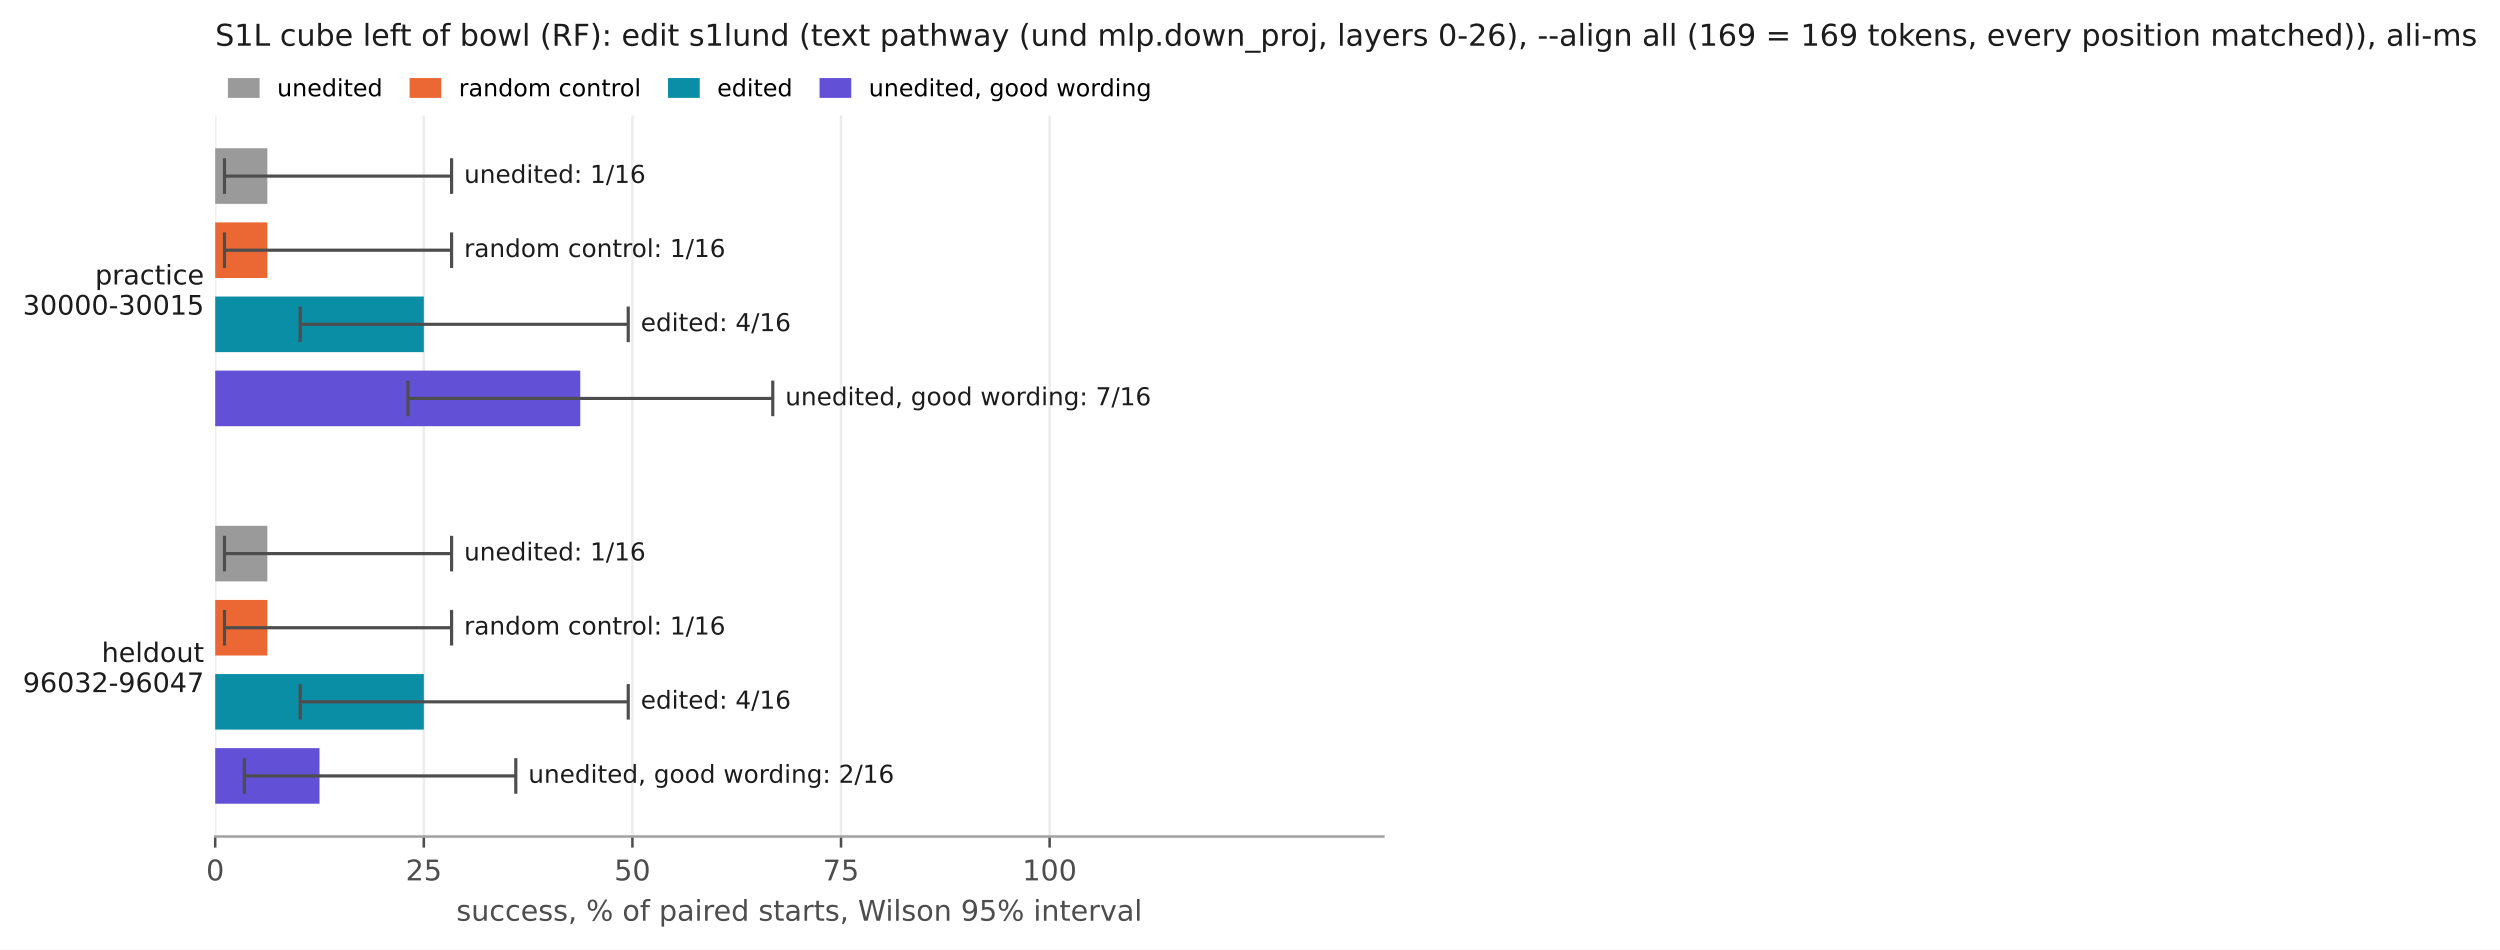
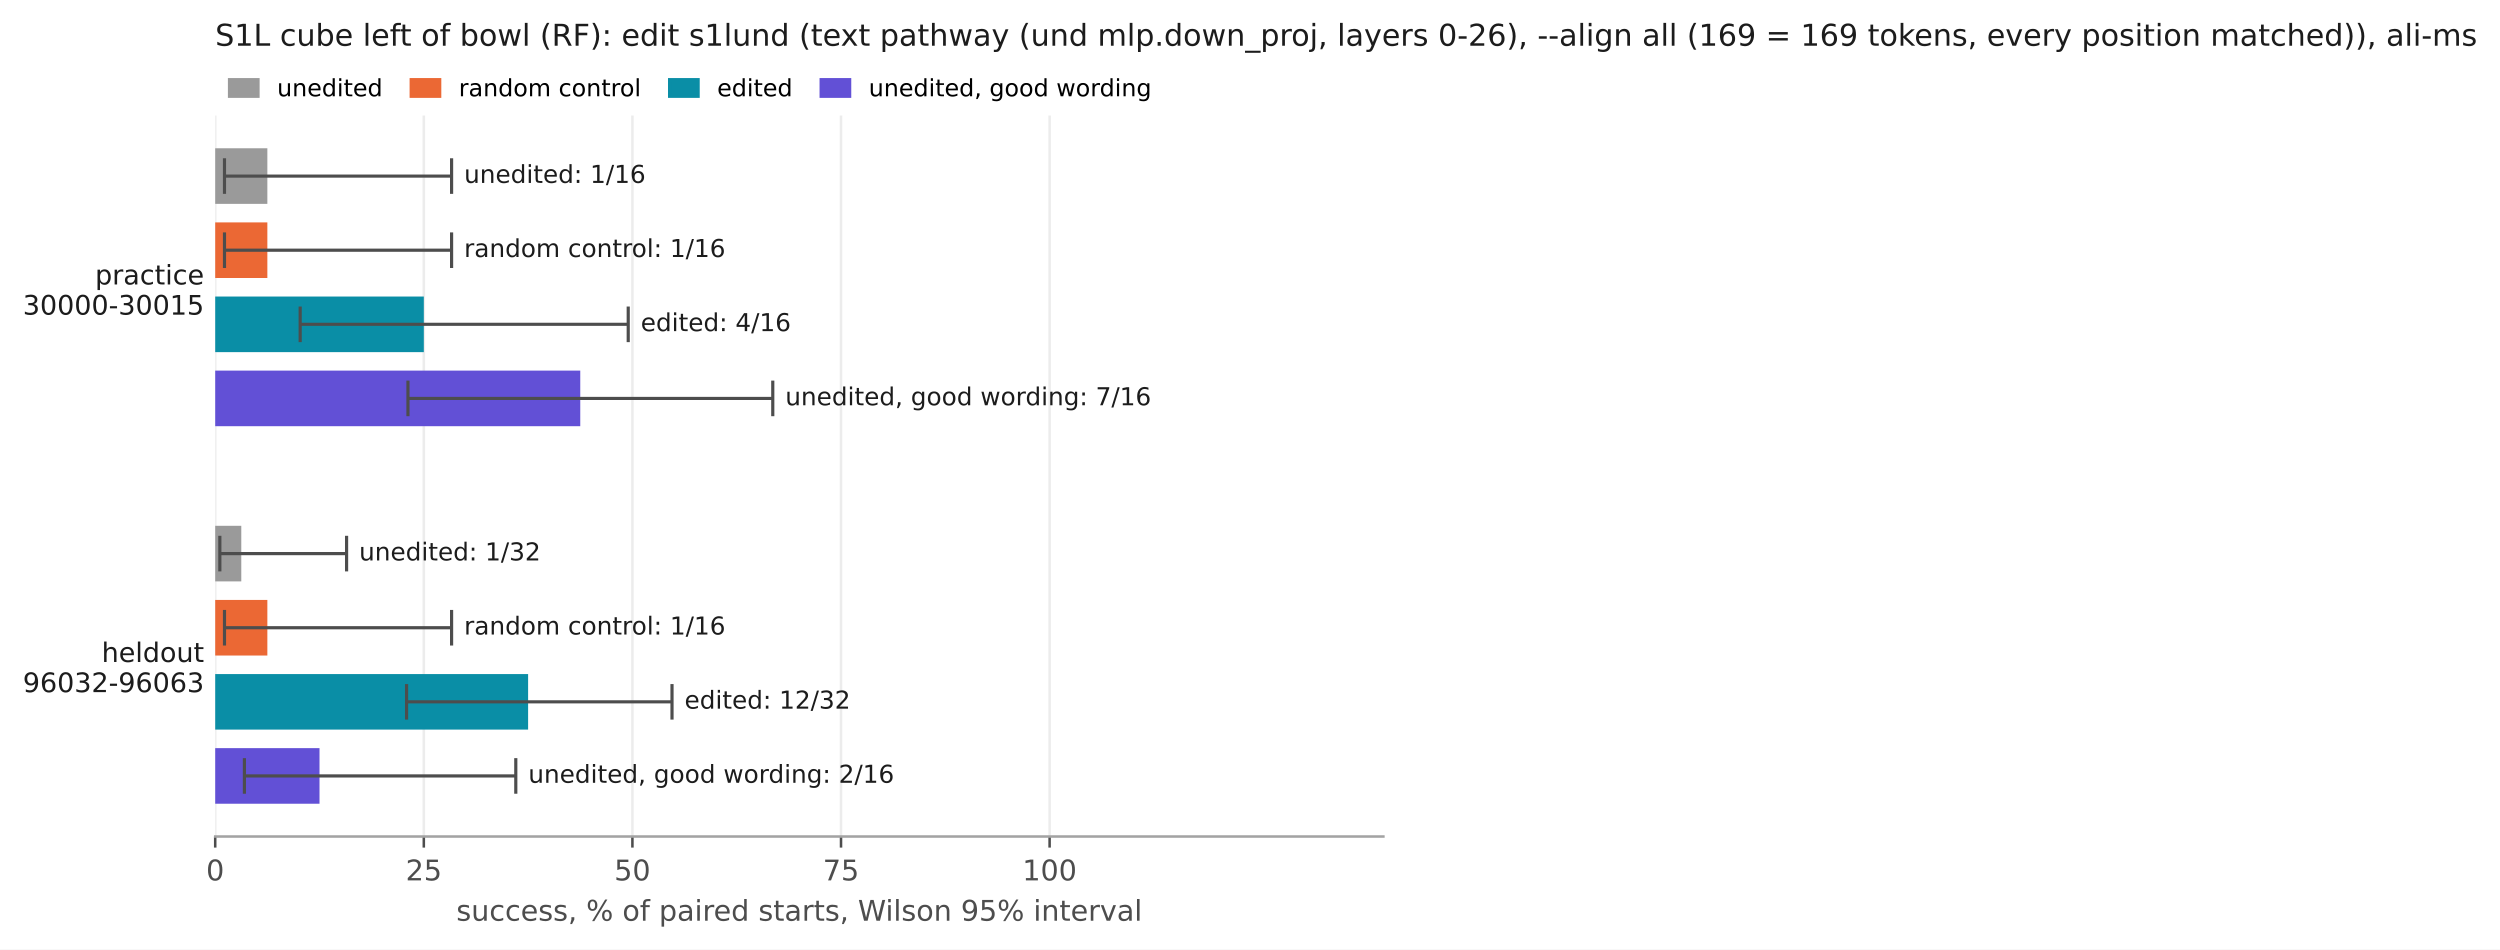
<svg xmlns="http://www.w3.org/2000/svg" xmlns:xlink="http://www.w3.org/1999/xlink" width="788.158pt" height="299.343pt" viewBox="0 0 788.158 299.343" version="1.1">
  <defs>
    <style type="text/css">*{stroke-linejoin: round; stroke-linecap: butt}</style>
  </defs>
  <g id="figure_1">
    <g id="patch_1">
      <path d="M 0 299.343  L 788.158 299.343  L 788.158 -0  L 0 -0  z " style="fill: #ffffff" />
    </g>
    <g id="axes_1">
      <g id="patch_2">
        <path d="M 67.848 263.723  L 436.128 263.723  L 436.128 36.419  L 67.848 36.419  z " style="fill: #ffffff" />
      </g>
      <g id="matplotlib.axis_1">
        <g id="xtick_1">
          <g id="line2d_1">
-             <path d="M 67.848 263.723  L 67.848 36.419  " clip-path="url(#pdd1602ddc4)" style="fill: none; stroke: #ececec; stroke-width: 0.8; stroke-linecap: square" />
+             <path d="M 67.848 263.723  L 67.848 36.419  " clip-path="url(#p7125df4270)" style="fill: none; stroke: #ececec; stroke-width: 0.8; stroke-linecap: square" />
          </g>
          <g id="line2d_2">
            <defs>
-               <path id="mcd341d2d74" d="M 0 0  L 0 3.5  " style="stroke: #4d4d4d; stroke-width: 0.8" />
+               <path id="m5788b84824" d="M 0 0  L 0 3.5  " style="stroke: #4d4d4d; stroke-width: 0.8" />
            </defs>
            <g>
-               <use xlink:href="#mcd341d2d74" x="67.848" y="263.723" style="fill: #4d4d4d; stroke: #4d4d4d; stroke-width: 0.8" />
+               <use xlink:href="#m5788b84824" x="67.848" y="263.723" style="fill: #4d4d4d; stroke: #4d4d4d; stroke-width: 0.8" />
            </g>
          </g>
          <g id="text_1">
            <text style="font-size: 9px; font-family: 'DejaVu Sans'; text-anchor: middle; fill: #4d4d4d" x="67.848" y="277.561" transform="rotate(-0 67.84789 277.5611)">0</text>
          </g>
        </g>
        <g id="xtick_2">
          <g id="line2d_3">
-             <path d="M 133.612 263.723  L 133.612 36.419  " clip-path="url(#pdd1602ddc4)" style="fill: none; stroke: #ececec; stroke-width: 0.8; stroke-linecap: square" />
+             <path d="M 133.612 263.723  L 133.612 36.419  " clip-path="url(#p7125df4270)" style="fill: none; stroke: #ececec; stroke-width: 0.8; stroke-linecap: square" />
          </g>
          <g id="line2d_4">
            <g>
-               <use xlink:href="#mcd341d2d74" x="133.612" y="263.723" style="fill: #4d4d4d; stroke: #4d4d4d; stroke-width: 0.8" />
+               <use xlink:href="#m5788b84824" x="133.612" y="263.723" style="fill: #4d4d4d; stroke: #4d4d4d; stroke-width: 0.8" />
            </g>
          </g>
          <g id="text_2">
            <text style="font-size: 9px; font-family: 'DejaVu Sans'; text-anchor: middle; fill: #4d4d4d" x="133.612" y="277.561" transform="rotate(-0 133.6122 277.5611)">25</text>
          </g>
        </g>
        <g id="xtick_3">
          <g id="line2d_5">
-             <path d="M 199.376 263.723  L 199.376 36.419  " clip-path="url(#pdd1602ddc4)" style="fill: none; stroke: #ececec; stroke-width: 0.8; stroke-linecap: square" />
+             <path d="M 199.376 263.723  L 199.376 36.419  " clip-path="url(#p7125df4270)" style="fill: none; stroke: #ececec; stroke-width: 0.8; stroke-linecap: square" />
          </g>
          <g id="line2d_6">
            <g>
-               <use xlink:href="#mcd341d2d74" x="199.376" y="263.723" style="fill: #4d4d4d; stroke: #4d4d4d; stroke-width: 0.8" />
+               <use xlink:href="#m5788b84824" x="199.376" y="263.723" style="fill: #4d4d4d; stroke: #4d4d4d; stroke-width: 0.8" />
            </g>
          </g>
          <g id="text_3">
            <text style="font-size: 9px; font-family: 'DejaVu Sans'; text-anchor: middle; fill: #4d4d4d" x="199.376" y="277.561" transform="rotate(-0 199.3765 277.5611)">50</text>
          </g>
        </g>
        <g id="xtick_4">
          <g id="line2d_7">
-             <path d="M 265.141 263.723  L 265.141 36.419  " clip-path="url(#pdd1602ddc4)" style="fill: none; stroke: #ececec; stroke-width: 0.8; stroke-linecap: square" />
+             <path d="M 265.141 263.723  L 265.141 36.419  " clip-path="url(#p7125df4270)" style="fill: none; stroke: #ececec; stroke-width: 0.8; stroke-linecap: square" />
          </g>
          <g id="line2d_8">
            <g>
-               <use xlink:href="#mcd341d2d74" x="265.141" y="263.723" style="fill: #4d4d4d; stroke: #4d4d4d; stroke-width: 0.8" />
+               <use xlink:href="#m5788b84824" x="265.141" y="263.723" style="fill: #4d4d4d; stroke: #4d4d4d; stroke-width: 0.8" />
            </g>
          </g>
          <g id="text_4">
            <text style="font-size: 9px; font-family: 'DejaVu Sans'; text-anchor: middle; fill: #4d4d4d" x="265.141" y="277.561" transform="rotate(-0 265.1407 277.5611)">75</text>
          </g>
        </g>
        <g id="xtick_5">
          <g id="line2d_9">
-             <path d="M 330.905 263.723  L 330.905 36.419  " clip-path="url(#pdd1602ddc4)" style="fill: none; stroke: #ececec; stroke-width: 0.8; stroke-linecap: square" />
+             <path d="M 330.905 263.723  L 330.905 36.419  " clip-path="url(#p7125df4270)" style="fill: none; stroke: #ececec; stroke-width: 0.8; stroke-linecap: square" />
          </g>
          <g id="line2d_10">
            <g>
-               <use xlink:href="#mcd341d2d74" x="330.905" y="263.723" style="fill: #4d4d4d; stroke: #4d4d4d; stroke-width: 0.8" />
+               <use xlink:href="#m5788b84824" x="330.905" y="263.723" style="fill: #4d4d4d; stroke: #4d4d4d; stroke-width: 0.8" />
            </g>
          </g>
          <g id="text_5">
            <text style="font-size: 9px; font-family: 'DejaVu Sans'; text-anchor: middle; fill: #4d4d4d" x="330.905" y="277.561" transform="rotate(-0 330.905 277.5611)">100</text>
          </g>
        </g>
        <g id="text_6">
          <text style="font-size: 9px; font-family: 'DejaVu Sans'; text-anchor: middle; fill: #4d4d4d" x="251.988" y="290.271" transform="rotate(-0 251.9879 290.2714)">success, % of paired starts, Wilson 95% interval</text>
        </g>
      </g>
      <g id="matplotlib.axis_2">
        <g id="ytick_1">
          <g id="line2d_11" />
          <g id="text_7">
            <text style="font-size: 8.5px; font-family: 'DejaVu Sans'; fill: #1c1c1c" transform="translate(32.0532 208.696)">heldout</text>
-             <text style="font-size: 8.5px; font-family: 'DejaVu Sans'; fill: #1c1c1c" transform="translate(7.2 218.2142)">96032-96047</text>
+             <text style="font-size: 8.5px; font-family: 'DejaVu Sans'; fill: #1c1c1c" transform="translate(7.2 218.2142)">96032-96063</text>
          </g>
        </g>
        <g id="ytick_2">
          <g id="line2d_12" />
          <g id="text_8">
            <text style="font-size: 8.5px; font-family: 'DejaVu Sans'; fill: #1c1c1c" transform="translate(29.97734 89.67725)">practice</text>
            <text style="font-size: 8.5px; font-family: 'DejaVu Sans'; fill: #1c1c1c" transform="translate(7.2 99.19539)">30000-30015</text>
          </g>
        </g>
      </g>
      <g id="patch_3">
-         <path d="M 67.848 253.391  L 100.73 253.391  L 100.73 235.866  L 67.848 235.866  z " clip-path="url(#pdd1602ddc4)" style="fill: #6250d6" />
+         <path d="M 67.848 253.391  L 100.73 253.391  L 100.73 235.866  L 67.848 235.866  z " clip-path="url(#p7125df4270)" style="fill: #6250d6" />
      </g>
      <g id="patch_4">
-         <path d="M 67.848 230.025  L 133.612 230.025  L 133.612 212.501  L 67.848 212.501  z " clip-path="url(#pdd1602ddc4)" style="fill: #0a8ea6" />
+         <path d="M 67.848 230.025  L 166.494 230.025  L 166.494 212.501  L 67.848 212.501  z " clip-path="url(#p7125df4270)" style="fill: #0a8ea6" />
      </g>
      <g id="patch_5">
-         <path d="M 67.848 206.659  L 84.289 206.659  L 84.289 189.135  L 67.848 189.135  z " clip-path="url(#pdd1602ddc4)" style="fill: #eb6834" />
+         <path d="M 67.848 206.659  L 84.289 206.659  L 84.289 189.135  L 67.848 189.135  z " clip-path="url(#p7125df4270)" style="fill: #eb6834" />
      </g>
      <g id="patch_6">
-         <path d="M 67.848 183.294  L 84.289 183.294  L 84.289 165.769  L 67.848 165.769  z " clip-path="url(#pdd1602ddc4)" style="fill: #9a9a9a" />
+         <path d="M 67.848 183.294  L 76.068 183.294  L 76.068 165.769  L 67.848 165.769  z " clip-path="url(#p7125df4270)" style="fill: #9a9a9a" />
      </g>
      <g id="patch_7">
-         <path d="M 67.848 134.372  L 182.935 134.372  L 182.935 116.847  L 67.848 116.847  z " clip-path="url(#pdd1602ddc4)" style="fill: #6250d6" />
+         <path d="M 67.848 134.372  L 182.935 134.372  L 182.935 116.847  L 67.848 116.847  z " clip-path="url(#p7125df4270)" style="fill: #6250d6" />
      </g>
      <g id="patch_8">
-         <path d="M 67.848 111.006  L 133.612 111.006  L 133.612 93.482  L 67.848 93.482  z " clip-path="url(#pdd1602ddc4)" style="fill: #0a8ea6" />
+         <path d="M 67.848 111.006  L 133.612 111.006  L 133.612 93.482  L 67.848 93.482  z " clip-path="url(#p7125df4270)" style="fill: #0a8ea6" />
      </g>
      <g id="patch_9">
-         <path d="M 67.848 87.64  L 84.289 87.64  L 84.289 70.116  L 67.848 70.116  z " clip-path="url(#pdd1602ddc4)" style="fill: #eb6834" />
+         <path d="M 67.848 87.64  L 84.289 87.64  L 84.289 70.116  L 67.848 70.116  z " clip-path="url(#p7125df4270)" style="fill: #eb6834" />
      </g>
      <g id="patch_10">
-         <path d="M 67.848 64.275  L 84.289 64.275  L 84.289 46.751  L 67.848 46.751  z " clip-path="url(#pdd1602ddc4)" style="fill: #9a9a9a" />
+         <path d="M 67.848 64.275  L 84.289 64.275  L 84.289 46.751  L 67.848 46.751  z " clip-path="url(#p7125df4270)" style="fill: #9a9a9a" />
      </g>
      <g id="patch_11">
        <path d="M 67.848 263.723  L 436.128 263.723  " style="fill: none; stroke: #a3a3a3; stroke-width: 0.8; stroke-linejoin: miter; stroke-linecap: square" />
      </g>
      <g id="line2d_13">
-         <path d="M 77.049 244.628  L 162.609 244.628  " clip-path="url(#pdd1602ddc4)" style="fill: none; stroke: #4d4d4d" />
+         <path d="M 77.049 244.628  L 162.609 244.628  " clip-path="url(#p7125df4270)" style="fill: none; stroke: #4d4d4d" />
      </g>
      <g id="line2d_14">
-         <path d="M 77.049 249.74  L 77.049 239.517  " clip-path="url(#pdd1602ddc4)" style="fill: none; stroke: #4d4d4d; stroke-linecap: square" />
+         <path d="M 77.049 249.74  L 77.049 239.517  " clip-path="url(#p7125df4270)" style="fill: none; stroke: #4d4d4d; stroke-linecap: square" />
      </g>
      <g id="line2d_15">
-         <path d="M 162.609 249.74  L 162.609 239.517  " clip-path="url(#pdd1602ddc4)" style="fill: none; stroke: #4d4d4d; stroke-linecap: square" />
+         <path d="M 162.609 249.74  L 162.609 239.517  " clip-path="url(#p7125df4270)" style="fill: none; stroke: #4d4d4d; stroke-linecap: square" />
      </g>
      <g id="text_9">
        <text style="font-size: 7.8px; font-family: 'DejaVu Sans'; text-anchor: start; fill: #1c1c1c" x="166.554" y="246.781" transform="rotate(-0 166.5544 246.7807)">unedited, good wording: 2/16</text>
      </g>
      <g id="line2d_16">
-         <path d="M 94.633 221.263  L 198.057 221.263  " clip-path="url(#pdd1602ddc4)" style="fill: none; stroke: #4d4d4d" />
+         <path d="M 128.177 221.263  L 211.86 221.263  " clip-path="url(#p7125df4270)" style="fill: none; stroke: #4d4d4d" />
      </g>
      <g id="line2d_17">
-         <path d="M 94.633 226.374  L 94.633 216.152  " clip-path="url(#pdd1602ddc4)" style="fill: none; stroke: #4d4d4d; stroke-linecap: square" />
+         <path d="M 128.177 226.374  L 128.177 216.152  " clip-path="url(#p7125df4270)" style="fill: none; stroke: #4d4d4d; stroke-linecap: square" />
      </g>
      <g id="line2d_18">
-         <path d="M 198.057 226.374  L 198.057 216.152  " clip-path="url(#pdd1602ddc4)" style="fill: none; stroke: #4d4d4d; stroke-linecap: square" />
+         <path d="M 211.86 226.374  L 211.86 216.152  " clip-path="url(#p7125df4270)" style="fill: none; stroke: #4d4d4d; stroke-linecap: square" />
      </g>
      <g id="text_10">
-         <text style="font-size: 7.8px; font-family: 'DejaVu Sans'; text-anchor: start; fill: #1c1c1c" x="202.003" y="223.415" transform="rotate(-0 202.0026 223.4151)">edited: 4/16</text>
+         <text style="font-size: 7.8px; font-family: 'DejaVu Sans'; text-anchor: start; fill: #1c1c1c" x="215.806" y="223.415" transform="rotate(-0 215.8059 223.4151)">edited: 12/32</text>
      </g>
      <g id="line2d_19">
-         <path d="M 70.773 197.897  L 142.369 197.897  " clip-path="url(#pdd1602ddc4)" style="fill: none; stroke: #4d4d4d" />
+         <path d="M 70.773 197.897  L 142.369 197.897  " clip-path="url(#p7125df4270)" style="fill: none; stroke: #4d4d4d" />
      </g>
      <g id="line2d_20">
-         <path d="M 70.773 203.008  L 70.773 192.786  " clip-path="url(#pdd1602ddc4)" style="fill: none; stroke: #4d4d4d; stroke-linecap: square" />
+         <path d="M 70.773 203.008  L 70.773 192.786  " clip-path="url(#p7125df4270)" style="fill: none; stroke: #4d4d4d; stroke-linecap: square" />
      </g>
      <g id="line2d_21">
-         <path d="M 142.369 203.008  L 142.369 192.786  " clip-path="url(#pdd1602ddc4)" style="fill: none; stroke: #4d4d4d; stroke-linecap: square" />
+         <path d="M 142.369 203.008  L 142.369 192.786  " clip-path="url(#p7125df4270)" style="fill: none; stroke: #4d4d4d; stroke-linecap: square" />
      </g>
      <g id="text_11">
        <text style="font-size: 7.8px; font-family: 'DejaVu Sans'; text-anchor: start; fill: #1c1c1c" x="146.315" y="200.049" transform="rotate(-0 146.3145 200.0494)">random control: 1/16</text>
      </g>
      <g id="line2d_22">
-         <path d="M 70.773 174.531  L 142.369 174.531  " clip-path="url(#pdd1602ddc4)" style="fill: none; stroke: #4d4d4d" />
+         <path d="M 69.305 174.531  L 109.264 174.531  " clip-path="url(#p7125df4270)" style="fill: none; stroke: #4d4d4d" />
      </g>
      <g id="line2d_23">
-         <path d="M 70.773 179.643  L 70.773 169.42  " clip-path="url(#pdd1602ddc4)" style="fill: none; stroke: #4d4d4d; stroke-linecap: square" />
+         <path d="M 69.305 179.643  L 69.305 169.42  " clip-path="url(#p7125df4270)" style="fill: none; stroke: #4d4d4d; stroke-linecap: square" />
      </g>
      <g id="line2d_24">
-         <path d="M 142.369 179.643  L 142.369 169.42  " clip-path="url(#pdd1602ddc4)" style="fill: none; stroke: #4d4d4d; stroke-linecap: square" />
+         <path d="M 109.264 179.643  L 109.264 169.42  " clip-path="url(#p7125df4270)" style="fill: none; stroke: #4d4d4d; stroke-linecap: square" />
      </g>
      <g id="text_12">
-         <text style="font-size: 7.8px; font-family: 'DejaVu Sans'; text-anchor: start; fill: #1c1c1c" x="146.315" y="176.684" transform="rotate(-0 146.3145 176.6837)">unedited: 1/16</text>
+         <text style="font-size: 7.8px; font-family: 'DejaVu Sans'; text-anchor: start; fill: #1c1c1c" x="113.21" y="176.684" transform="rotate(-0 113.2102 176.6837)">unedited: 1/32</text>
      </g>
      <g id="line2d_25">
-         <path d="M 128.611 125.61  L 243.626 125.61  " clip-path="url(#pdd1602ddc4)" style="fill: none; stroke: #4d4d4d" />
+         <path d="M 128.611 125.61  L 243.626 125.61  " clip-path="url(#p7125df4270)" style="fill: none; stroke: #4d4d4d" />
      </g>
      <g id="line2d_26">
-         <path d="M 128.611 130.721  L 128.611 120.498  " clip-path="url(#pdd1602ddc4)" style="fill: none; stroke: #4d4d4d; stroke-linecap: square" />
+         <path d="M 128.611 130.721  L 128.611 120.498  " clip-path="url(#p7125df4270)" style="fill: none; stroke: #4d4d4d; stroke-linecap: square" />
      </g>
      <g id="line2d_27">
-         <path d="M 243.626 130.721  L 243.626 120.498  " clip-path="url(#pdd1602ddc4)" style="fill: none; stroke: #4d4d4d; stroke-linecap: square" />
+         <path d="M 243.626 130.721  L 243.626 120.498  " clip-path="url(#p7125df4270)" style="fill: none; stroke: #4d4d4d; stroke-linecap: square" />
      </g>
      <g id="text_13">
        <text style="font-size: 7.8px; font-family: 'DejaVu Sans'; text-anchor: start; fill: #1c1c1c" x="247.572" y="127.762" transform="rotate(-0 247.5723 127.7619)">unedited, good wording: 7/16</text>
      </g>
      <g id="line2d_28">
-         <path d="M 94.633 102.244  L 198.057 102.244  " clip-path="url(#pdd1602ddc4)" style="fill: none; stroke: #4d4d4d" />
+         <path d="M 94.633 102.244  L 198.057 102.244  " clip-path="url(#p7125df4270)" style="fill: none; stroke: #4d4d4d" />
      </g>
      <g id="line2d_29">
-         <path d="M 94.633 107.355  L 94.633 97.133  " clip-path="url(#pdd1602ddc4)" style="fill: none; stroke: #4d4d4d; stroke-linecap: square" />
+         <path d="M 94.633 107.355  L 94.633 97.133  " clip-path="url(#p7125df4270)" style="fill: none; stroke: #4d4d4d; stroke-linecap: square" />
      </g>
      <g id="line2d_30">
-         <path d="M 198.057 107.355  L 198.057 97.133  " clip-path="url(#pdd1602ddc4)" style="fill: none; stroke: #4d4d4d; stroke-linecap: square" />
+         <path d="M 198.057 107.355  L 198.057 97.133  " clip-path="url(#p7125df4270)" style="fill: none; stroke: #4d4d4d; stroke-linecap: square" />
      </g>
      <g id="text_14">
        <text style="font-size: 7.8px; font-family: 'DejaVu Sans'; text-anchor: start; fill: #1c1c1c" x="202.003" y="104.396" transform="rotate(-0 202.0026 104.3963)">edited: 4/16</text>
      </g>
      <g id="line2d_31">
-         <path d="M 70.773 78.878  L 142.369 78.878  " clip-path="url(#pdd1602ddc4)" style="fill: none; stroke: #4d4d4d" />
+         <path d="M 70.773 78.878  L 142.369 78.878  " clip-path="url(#p7125df4270)" style="fill: none; stroke: #4d4d4d" />
      </g>
      <g id="line2d_32">
-         <path d="M 70.773 83.99  L 70.773 73.767  " clip-path="url(#pdd1602ddc4)" style="fill: none; stroke: #4d4d4d; stroke-linecap: square" />
+         <path d="M 70.773 83.99  L 70.773 73.767  " clip-path="url(#p7125df4270)" style="fill: none; stroke: #4d4d4d; stroke-linecap: square" />
      </g>
      <g id="line2d_33">
-         <path d="M 142.369 83.99  L 142.369 73.767  " clip-path="url(#pdd1602ddc4)" style="fill: none; stroke: #4d4d4d; stroke-linecap: square" />
+         <path d="M 142.369 83.99  L 142.369 73.767  " clip-path="url(#p7125df4270)" style="fill: none; stroke: #4d4d4d; stroke-linecap: square" />
      </g>
      <g id="text_15">
        <text style="font-size: 7.8px; font-family: 'DejaVu Sans'; text-anchor: start; fill: #1c1c1c" x="146.315" y="81.031" transform="rotate(-0 146.3145 81.0306)">random control: 1/16</text>
      </g>
      <g id="line2d_34">
-         <path d="M 70.773 55.513  L 142.369 55.513  " clip-path="url(#pdd1602ddc4)" style="fill: none; stroke: #4d4d4d" />
+         <path d="M 70.773 55.513  L 142.369 55.513  " clip-path="url(#p7125df4270)" style="fill: none; stroke: #4d4d4d" />
      </g>
      <g id="line2d_35">
-         <path d="M 70.773 60.624  L 70.773 50.401  " clip-path="url(#pdd1602ddc4)" style="fill: none; stroke: #4d4d4d; stroke-linecap: square" />
+         <path d="M 70.773 60.624  L 70.773 50.401  " clip-path="url(#p7125df4270)" style="fill: none; stroke: #4d4d4d; stroke-linecap: square" />
      </g>
      <g id="line2d_36">
-         <path d="M 142.369 60.624  L 142.369 50.401  " clip-path="url(#pdd1602ddc4)" style="fill: none; stroke: #4d4d4d; stroke-linecap: square" />
+         <path d="M 142.369 60.624  L 142.369 50.401  " clip-path="url(#p7125df4270)" style="fill: none; stroke: #4d4d4d; stroke-linecap: square" />
      </g>
      <g id="text_16">
        <text style="font-size: 7.8px; font-family: 'DejaVu Sans'; text-anchor: start; fill: #1c1c1c" x="146.315" y="57.665" transform="rotate(-0 146.3145 57.66495)">unedited: 1/16</text>
      </g>
      <g id="text_17">
        <text style="font-size: 9.5px; font-family: 'DejaVu Sans'; text-anchor: start; fill: #1c1c1c" x="67.848" y="14.419" transform="rotate(-0 67.84789 14.41852)">S1L cube left of bowl (RF): edit s1lund (text pathway (und mlp.down_proj, layers 0-26), --align all (169 = 169 tokens, every position matched)), ali-ms</text>
      </g>
      <g id="legend_1">
        <g id="patch_12">
          <path d="M 72.348 30.359  L 81.348 30.359  L 81.348 25.109  L 72.348 25.109  z " style="fill: #9a9a9a; stroke: #9a9a9a; stroke-linejoin: miter" />
        </g>
        <g id="text_18">
          <text style="font-size: 7.5px; font-family: 'DejaVu Sans'; text-anchor: start" x="87.348" y="30.359" transform="rotate(-0 87.34789 30.35875)">unedited</text>
        </g>
        <g id="patch_13">
          <path d="M 129.63 30.359  L 138.63 30.359  L 138.63 25.109  L 129.63 25.109  z " style="fill: #eb6834; stroke: #eb6834; stroke-linejoin: miter" />
        </g>
        <g id="text_19">
          <text style="font-size: 7.5px; font-family: 'DejaVu Sans'; text-anchor: start" x="144.63" y="30.359" transform="rotate(-0 144.6303 30.35875)">random control</text>
        </g>
        <g id="patch_14">
          <path d="M 211.096 30.359  L 220.096 30.359  L 220.096 25.109  L 211.096 25.109  z " style="fill: #0a8ea6; stroke: #0a8ea6; stroke-linejoin: miter" />
        </g>
        <g id="text_20">
          <text style="font-size: 7.5px; font-family: 'DejaVu Sans'; text-anchor: start" x="226.096" y="30.359" transform="rotate(-0 226.0955 30.35875)">edited</text>
        </g>
        <g id="patch_15">
          <path d="M 258.872 30.359  L 267.872 30.359  L 267.872 25.109  L 258.872 25.109  z " style="fill: #6250d6; stroke: #6250d6; stroke-linejoin: miter" />
        </g>
        <g id="text_21">
          <text style="font-size: 7.5px; font-family: 'DejaVu Sans'; text-anchor: start" x="273.872" y="30.359" transform="rotate(-0 273.8717 30.35875)">unedited, good wording</text>
        </g>
      </g>
    </g>
  </g>
  <defs>
-     <clipPath id="pdd1602ddc4">
+     <clipPath id="p7125df4270">
      <rect x="67.848" y="36.419" width="368.28" height="227.304" />
    </clipPath>
  </defs>
</svg>
